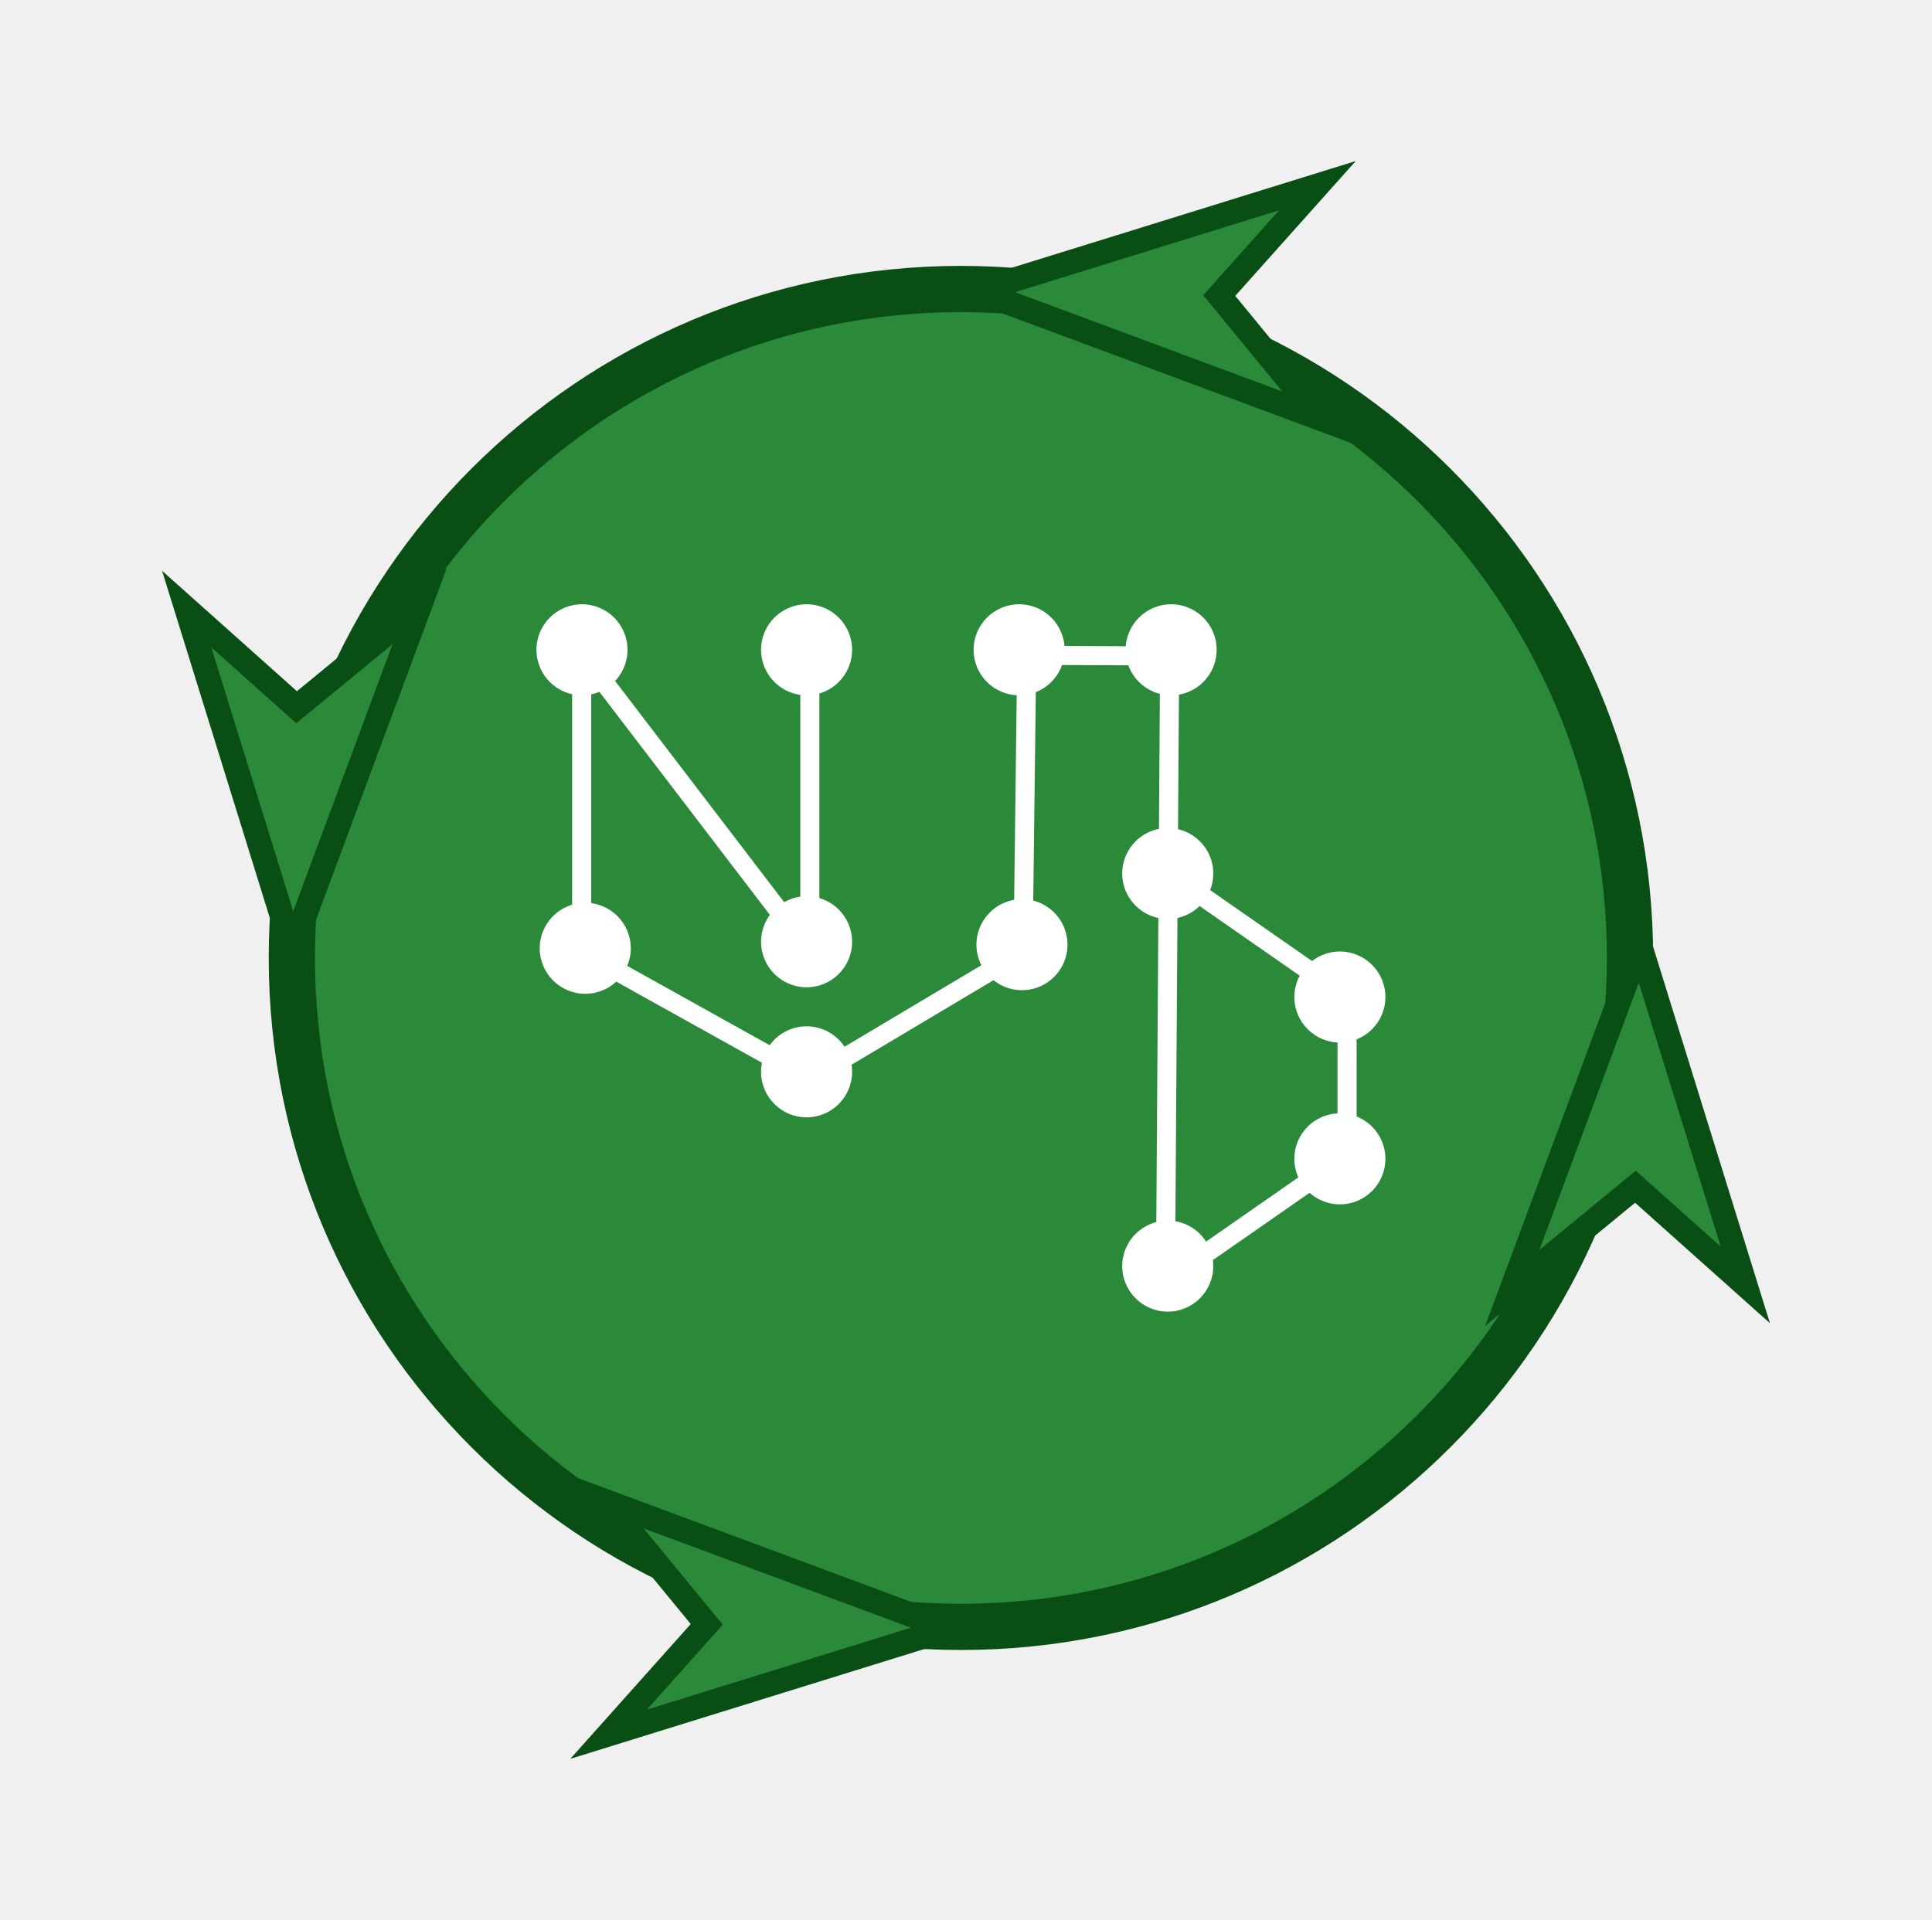
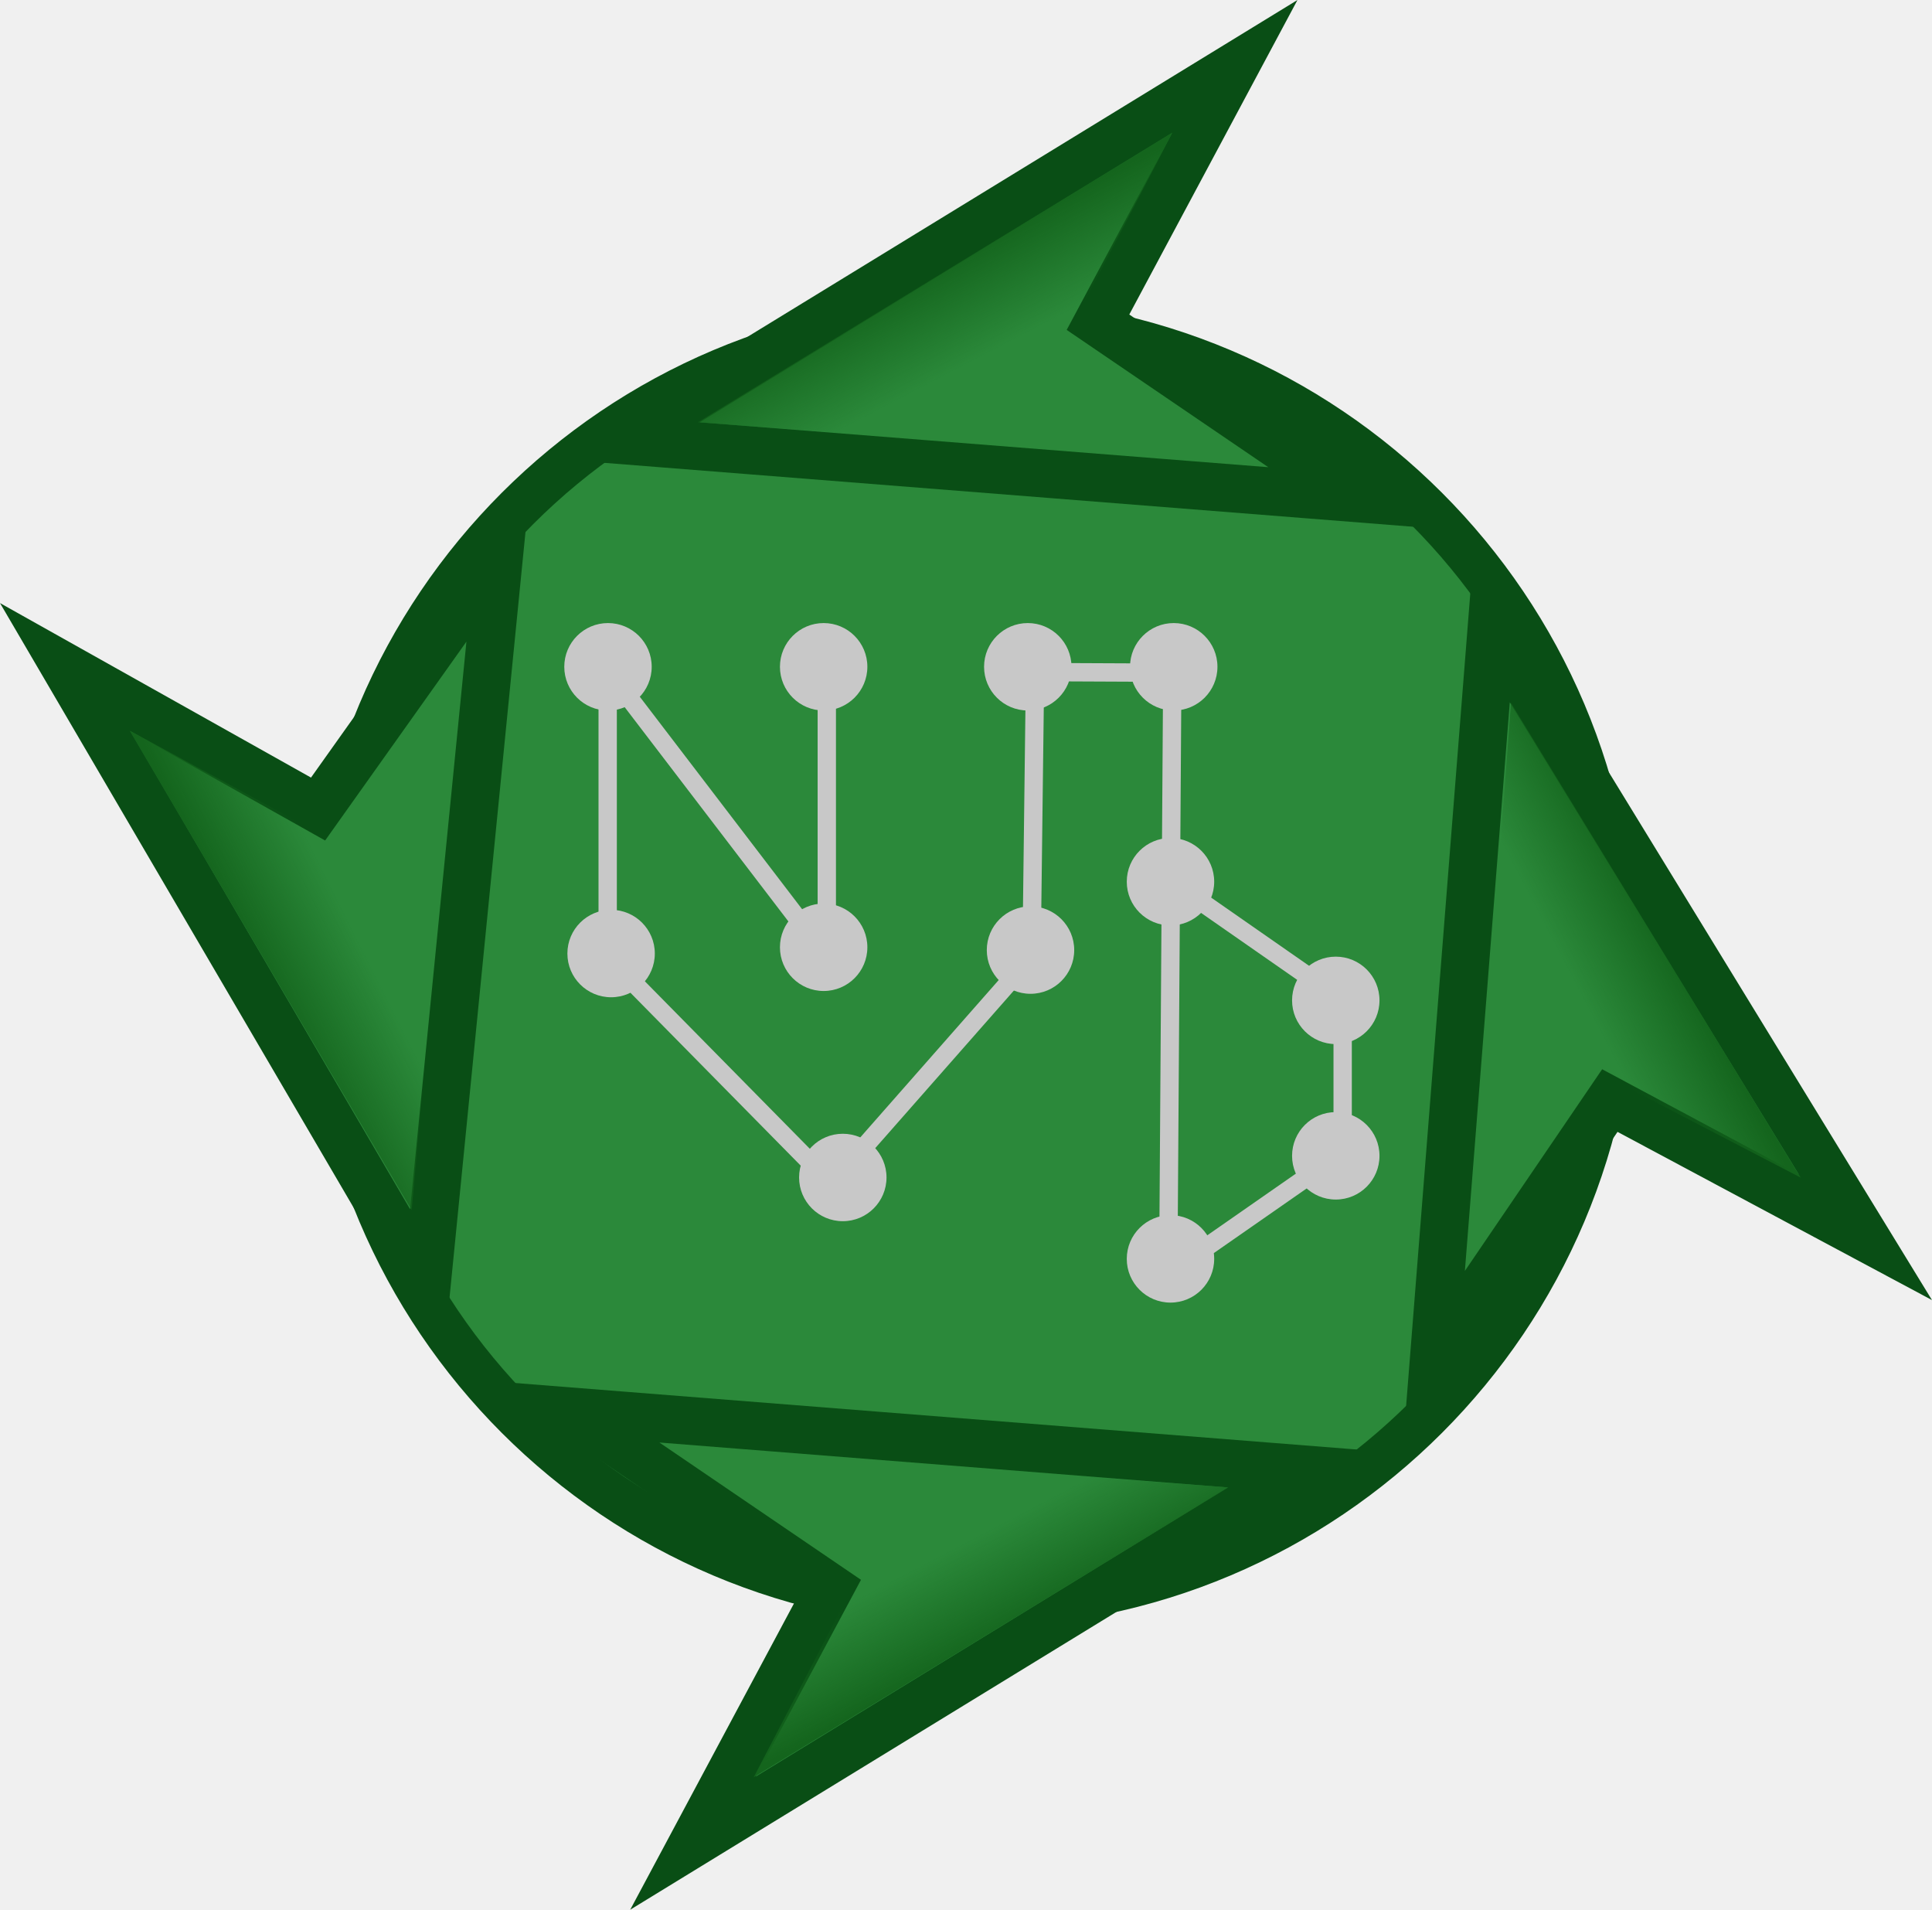
- <svg xmlns="http://www.w3.org/2000/svg" width="66.086" height="65.686" viewBox="0 0 66.086 65.686" id="svg2" version="1.1">
+ <svg xmlns="http://www.w3.org/2000/svg" xmlns:xlink="http://www.w3.org/1999/xlink" width="68.818" height="68.009" viewBox="0 0 68.818 68.009" id="svg2" version="1.1">
  <defs id="defs4">
+     <linearGradient id="linearGradient4469">
+       <stop style="stop-color:#14651d;stop-opacity:1;" offset="0" id="stop4471" />
+       <stop style="stop-color:#14651d;stop-opacity:0;" offset="1" id="stop4473" />
+     </linearGradient>
    <marker orient="auto" refY="0" refX="0" id="Arrow1Mstart" style="overflow:visible">
      <path id="path5981" d="M 0,0 5,-5 -12.5,0 5,5 0,0 Z" style="fill:#2b893a;fill-opacity:1;fill-rule:evenodd;stroke:#094e15;stroke-width:1pt;stroke-opacity:1" transform="matrix(0.4,0,0,0.4,4,0)" />
    </marker>
    <marker orient="auto" refY="0" refX="0" id="Arrow1Lstart" style="overflow:visible">
      <path id="path5975" d="M 0,0 5,-5 -12.5,0 5,5 0,0 Z" style="fill:#2b893a;fill-opacity:1;fill-rule:evenodd;stroke:#094e15;stroke-width:1pt;stroke-opacity:1" transform="matrix(0.8,0,0,0.8,10,0)" />
    </marker>
+     <linearGradient xlink:href="#linearGradient4469" id="linearGradient4477" x1="170.67" y1="627.121" x2="172.372" y2="630.383" gradientUnits="userSpaceOnUse" />
+     <linearGradient xlink:href="#linearGradient4469" id="linearGradient4481" gradientUnits="userSpaceOnUse" x1="170.67" y1="627.121" x2="172.372" y2="630.383" gradientTransform="matrix(0.01622172,-0.9998684,0.9998684,0.01622172,-483.105,812.7772)" />
+     <linearGradient gradientTransform="matrix(0,1,-1,0,823.9744,480.3533)" xlink:href="#linearGradient4469" id="linearGradient4477-6" x1="170.67" y1="627.121" x2="172.372" y2="630.383" gradientUnits="userSpaceOnUse" />
+     <linearGradient xlink:href="#linearGradient4469" id="linearGradient4509" gradientUnits="userSpaceOnUse" gradientTransform="matrix(-1,0,0,-1,343.5459,1303.302)" x1="170.67" y1="627.121" x2="172.372" y2="630.383" />
  </defs>
-   <g id="layer1" transform="translate(-139.2163,-619.1595)">
-     <g id="g6246" transform="matrix(0.8322482,0,0,0.8322482,28.89682,109.3747)">
-       <circle r="27.5" cy="651.92" cx="172.051" id="path4136" style="fill:#2b893a;fill-opacity:1;stroke:#094e15;stroke-width:1.9;stroke-linecap:round;stroke-miterlimit:4;stroke-dasharray:none;stroke-dashoffset:0;stroke-opacity:1" />
-       <g transform="matrix(0.8179149,0,0,0.8179149,30.11063,117.5597)" id="g5946">
-         <path style="fill:none;fill-rule:evenodd;stroke:#ffffff;stroke-width:0.959;stroke-linecap:butt;stroke-linejoin:miter;stroke-miterlimit:4;stroke-dasharray:none;stroke-opacity:1" d="m 165.947,637.438 0,15.556 -11.466,-15.004 0,15.004 11.466,6.386 10.715,-6.386 0.184,-14.884 7.182,0.032 -0.211,31.44 9.126,-6.353 0,-7.944 -9.126,-6.353" id="path4140" />
-         <circle style="fill:#ffffff;fill-opacity:1;stroke:none;stroke-width:4;stroke-miterlimit:4;stroke-dasharray:none;stroke-opacity:1" id="path4144" cx="154.497" cy="637.832" r="2.288" />
-         <circle r="2.288" cy="652.834" cx="154.661" id="circle4165" style="fill:#ffffff;fill-opacity:1;stroke:none;stroke-width:4;stroke-miterlimit:4;stroke-dasharray:none;stroke-opacity:1" />
-         <circle style="fill:#ffffff;fill-opacity:1;stroke:none;stroke-width:4;stroke-miterlimit:4;stroke-dasharray:none;stroke-opacity:1" id="circle4167" cx="165.783" cy="659.044" r="2.288" />
-         <circle r="2.288" cy="637.832" cx="176.464" id="circle4169" style="fill:#ffffff;fill-opacity:1;stroke:none;stroke-width:4;stroke-miterlimit:4;stroke-dasharray:none;stroke-opacity:1" />
-         <circle style="fill:#ffffff;fill-opacity:1;stroke:none;stroke-width:4;stroke-miterlimit:4;stroke-dasharray:none;stroke-opacity:1" id="circle4171" cx="183.932" cy="668.809" r="2.288" />
-         <circle r="2.288" cy="663.417" cx="192.581" id="circle4173" style="fill:#ffffff;fill-opacity:1;stroke:none;stroke-width:4;stroke-miterlimit:4;stroke-dasharray:none;stroke-opacity:1" />
-         <circle style="fill:#ffffff;fill-opacity:1;stroke:none;stroke-width:4;stroke-miterlimit:4;stroke-dasharray:none;stroke-opacity:1" id="circle4175" cx="192.581" cy="655.285" r="2.288" />
-         <circle r="2.288" cy="649.076" cx="183.932" id="circle4177" style="fill:#ffffff;fill-opacity:1;stroke:none;stroke-width:4;stroke-miterlimit:4;stroke-dasharray:none;stroke-opacity:1" />
-         <circle style="fill:#ffffff;fill-opacity:1;stroke:none;stroke-width:4;stroke-miterlimit:4;stroke-dasharray:none;stroke-opacity:1" id="circle4179" cx="165.783" cy="637.832" r="2.288" />
-         <circle r="2.288" cy="652.507" cx="165.783" id="circle4181" style="fill:#ffffff;fill-opacity:1;stroke:none;stroke-width:4;stroke-miterlimit:4;stroke-dasharray:none;stroke-opacity:1" />
-         <circle style="fill:#ffffff;fill-opacity:1;stroke:none;stroke-width:4;stroke-miterlimit:4;stroke-dasharray:none;stroke-opacity:1" id="circle5942" cx="176.606" cy="652.653" r="2.288" />
-         <circle r="2.288" cy="637.832" cx="184.102" id="circle5944" style="fill:#ffffff;fill-opacity:1;stroke:none;stroke-width:4;stroke-miterlimit:4;stroke-dasharray:none;stroke-opacity:1" />
-       </g>
-       <path style="fill:#2b893a;fill-opacity:1;fill-rule:evenodd;stroke:#094e15;stroke-width:1px;stroke-linecap:butt;stroke-linejoin:miter;stroke-opacity:1" d="m 144.565,651.551 5.24,-14.094 -5.059,4.156 -4.517,-4.035 z" id="path6238" />
-       <path style="fill:#2b893a;fill-opacity:1;fill-rule:evenodd;stroke:#094e15;stroke-width:1px;stroke-linecap:butt;stroke-linejoin:miter;stroke-opacity:1" d="m 171.542,679.497 -14.094,-5.24 4.156,5.059 -4.035,4.517 z" id="path6240" />
-       <path id="path6242" d="m 199.954,651.388 -5.24,14.094 5.059,-4.156 4.517,4.035 z" style="fill:#2b893a;fill-opacity:1;fill-rule:evenodd;stroke:#094e15;stroke-width:1px;stroke-linecap:butt;stroke-linejoin:miter;stroke-opacity:1" />
-       <path style="fill:#2b893a;fill-opacity:1;fill-rule:evenodd;stroke:#094e15;stroke-width:1px;stroke-linecap:butt;stroke-linejoin:miter;stroke-opacity:1" d="m 172.73,624.508 14.094,5.24 -4.156,-5.059 4.035,-4.517 z" id="path6244" />
-     </g>
+   <g id="layer1" transform="translate(-137.4674,-617.6452)">
+     <circle style="fill:#2b893a;fill-opacity:1;stroke:#094e15;stroke-width:1.581;stroke-linecap:round;stroke-miterlimit:4;stroke-dasharray:none;stroke-dashoffset:0;stroke-opacity:1" id="path4136" cx="172.086" cy="651.934" r="22.887" />
+     <path style="fill:none;fill-rule:evenodd;stroke:#c8c8c8;stroke-width:0.653;stroke-linecap:butt;stroke-linejoin:miter;stroke-miterlimit:4;stroke-dasharray:none;stroke-opacity:1" d="m 166.918,641.123 0,10.589 -7.805,-10.213 0,10.213 7.975,8.095 7.123,-8.095 0.125,-10.132 4.889,0.022 -0.144,21.401 6.212,-4.325 0,-5.408 -6.212,-4.325" id="path4140" />
+     <circle style="fill:#c8c8c8;fill-opacity:1;stroke:none;stroke-width:4;stroke-miterlimit:4;stroke-dasharray:none;stroke-opacity:1" id="path4144" cx="159.124" cy="641.391" r="1.557" />
+     <circle r="1.557" cy="651.603" cx="159.235" id="circle4165" style="fill:#c8c8c8;fill-opacity:1;stroke:none;stroke-width:4;stroke-miterlimit:4;stroke-dasharray:none;stroke-opacity:1" />
+     <circle style="fill:#c8c8c8;fill-opacity:1;stroke:none;stroke-width:4;stroke-miterlimit:4;stroke-dasharray:none;stroke-opacity:1" id="circle4167" cx="167.488" cy="659.578" r="1.557" />
+     <circle r="1.557" cy="641.391" cx="174.077" id="circle4169" style="fill:#c8c8c8;fill-opacity:1;stroke:none;stroke-width:4;stroke-miterlimit:4;stroke-dasharray:none;stroke-opacity:1" />
+     <circle style="fill:#c8c8c8;fill-opacity:1;stroke:none;stroke-width:4;stroke-miterlimit:4;stroke-dasharray:none;stroke-opacity:1" id="circle4171" cx="179.16" cy="662.477" r="1.557" />
+     <circle r="1.557" cy="658.807" cx="185.048" id="circle4173" style="fill:#c8c8c8;fill-opacity:1;stroke:none;stroke-width:4;stroke-miterlimit:4;stroke-dasharray:none;stroke-opacity:1" />
+     <circle style="fill:#c8c8c8;fill-opacity:1;stroke:none;stroke-width:4;stroke-miterlimit:4;stroke-dasharray:none;stroke-opacity:1" id="circle4175" cx="185.048" cy="653.271" r="1.557" />
+     <circle r="1.557" cy="649.045" cx="179.16" id="circle4177" style="fill:#c8c8c8;fill-opacity:1;stroke:none;stroke-width:4;stroke-miterlimit:4;stroke-dasharray:none;stroke-opacity:1" />
+     <circle style="fill:#c8c8c8;fill-opacity:1;stroke:none;stroke-width:4;stroke-miterlimit:4;stroke-dasharray:none;stroke-opacity:1" id="circle4179" cx="166.806" cy="641.391" r="1.557" />
+     <circle r="1.557" cy="651.38" cx="166.806" id="circle4181" style="fill:#c8c8c8;fill-opacity:1;stroke:none;stroke-width:4;stroke-miterlimit:4;stroke-dasharray:none;stroke-opacity:1" />
+     <circle style="fill:#c8c8c8;fill-opacity:1;stroke:none;stroke-width:4;stroke-miterlimit:4;stroke-dasharray:none;stroke-opacity:1" id="circle5942" cx="174.174" cy="651.48" r="1.557" />
+     <circle r="1.557" cy="641.391" cx="179.276" id="circle5944" style="fill:#c8c8c8;fill-opacity:1;stroke:none;stroke-width:4;stroke-miterlimit:4;stroke-dasharray:none;stroke-opacity:1" />
+     <path id="path6238" d="m 152.666,663.409 2.583,-26.03 -6.452,9.078 -9.004,-5.051 z" style="fill:#2b893a;fill-opacity:1;fill-rule:evenodd;stroke:#094e15;stroke-width:1.708px;stroke-linecap:butt;stroke-linejoin:miter;stroke-opacity:1" />
+     <path style="fill:#2b893a;fill-opacity:1;fill-rule:evenodd;stroke:#094e15;stroke-width:1.708px;stroke-linecap:butt;stroke-linejoin:miter;stroke-opacity:1" d="m 183.891,669.972 -26.076,-2.06 9.206,6.268 -4.869,9.104 z" id="path3540" />
+     <path id="path3542" d="m 190.602,639.969 -2.06,26.076 6.268,-9.206 9.104,4.869 z" style="fill:#2b893a;fill-opacity:1;fill-rule:evenodd;stroke:#094e15;stroke-width:1.708px;stroke-linecap:butt;stroke-linejoin:miter;stroke-opacity:1" />
+     <path style="fill:#2b893a;fill-opacity:1;fill-rule:evenodd;stroke:#094e15;stroke-width:1.708px;stroke-linecap:butt;stroke-linejoin:miter;stroke-opacity:1" d="m 159.708,633.328 26.076,2.06 -9.206,-6.268 4.869,-9.104 z" id="path3544" />
+     <path style="fill:url(#linearGradient4477);fill-opacity:1;fill-rule:evenodd;stroke:none;stroke-width:1.708px;stroke-linecap:butt;stroke-linejoin:miter;stroke-opacity:1" d="m 162.323,632.686 7.39,0.549 6.123,-4.339 3.394,-6.531 z" id="path3544-3" />
+     <path id="path4479" d="m 152.131,660.739 0.669,-7.38 -4.239,-6.193 -6.475,-3.499 z" style="fill:url(#linearGradient4481);fill-opacity:1;fill-rule:evenodd;stroke:none;stroke-width:1.708px;stroke-linecap:butt;stroke-linejoin:miter;stroke-opacity:1" />
+     <path style="fill:url(#linearGradient4477-6);fill-opacity:1;fill-rule:evenodd;stroke:none;stroke-width:1.708px;stroke-linecap:butt;stroke-linejoin:miter;stroke-opacity:1" d="m 191.288,642.676 -0.549,7.39 4.339,6.123 6.531,3.394 z" id="path3544-3-3" />
+     <path id="path4507" d="m 181.223,670.615 -7.39,-0.549 -6.123,4.339 -3.394,6.531 z" style="fill:url(#linearGradient4509);fill-opacity:1;fill-rule:evenodd;stroke:none;stroke-width:1.708px;stroke-linecap:butt;stroke-linejoin:miter;stroke-opacity:1" />
  </g>
</svg>
